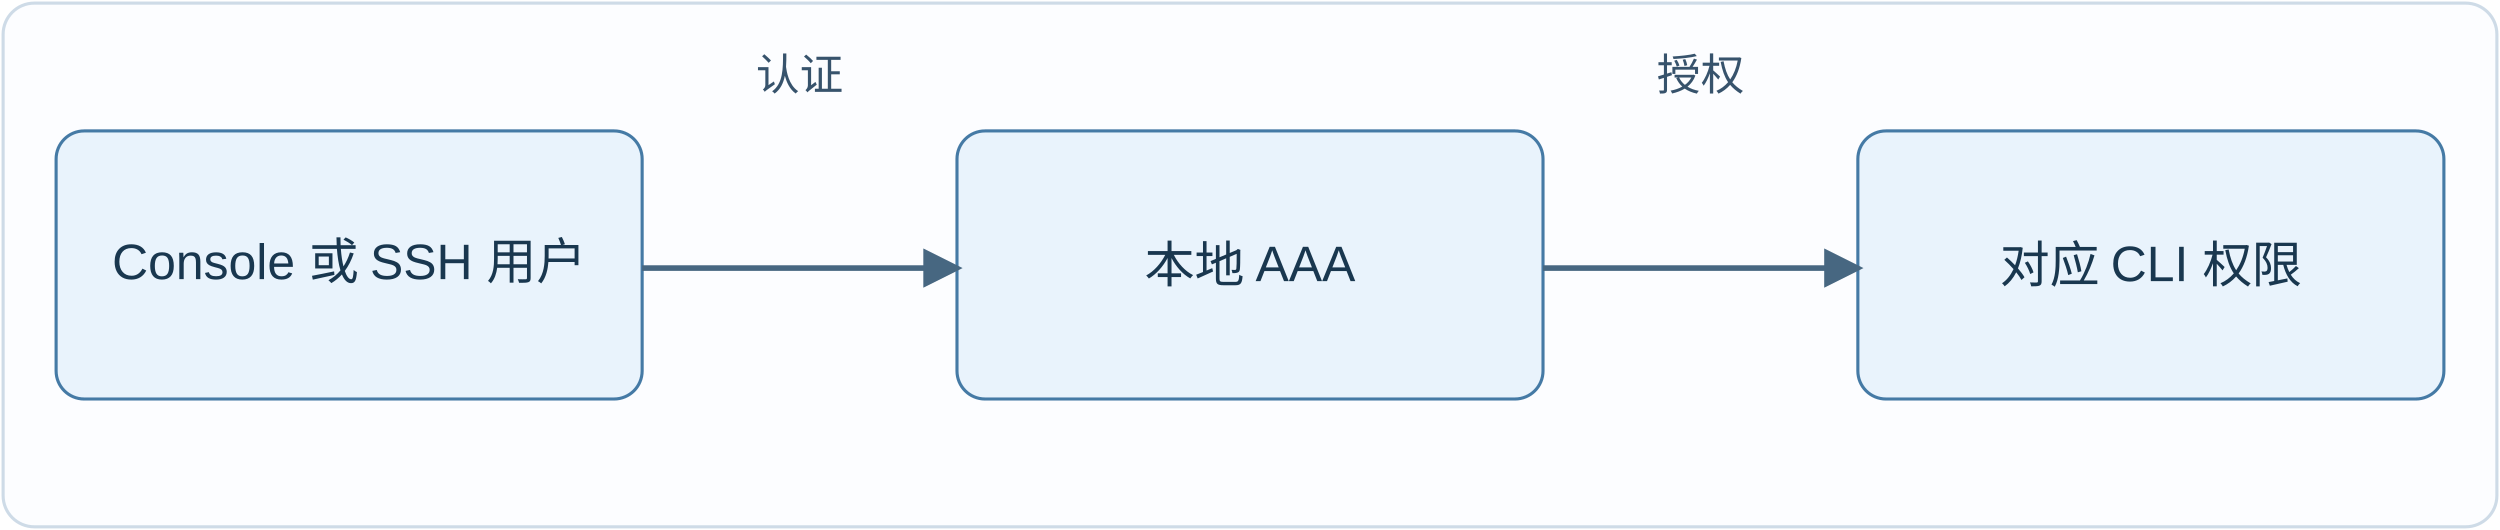
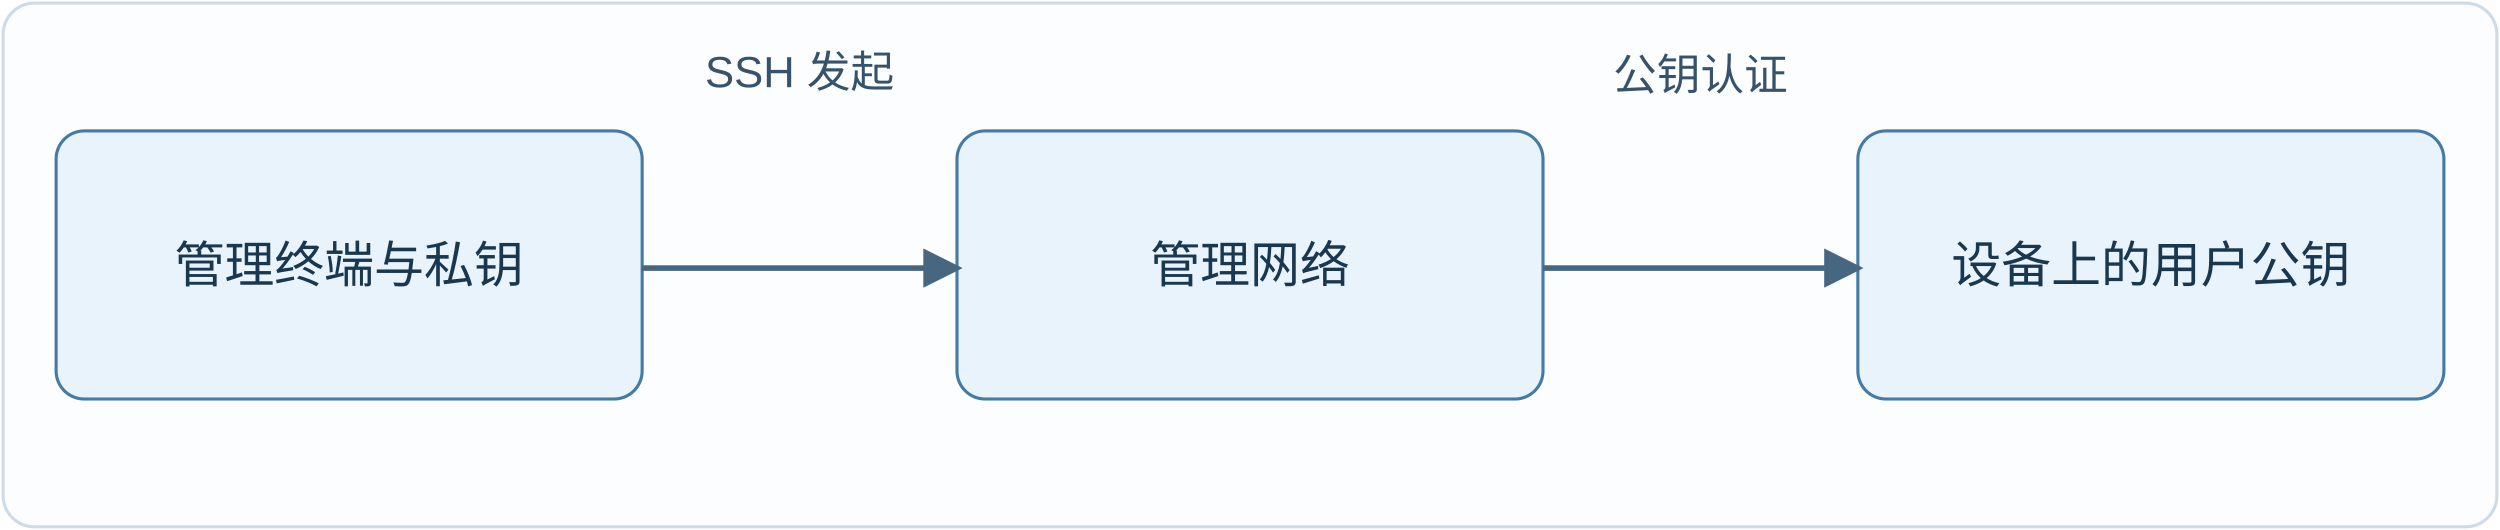
<svg xmlns="http://www.w3.org/2000/svg" viewBox="0 0 802 170" role="img" aria-labelledby="label">
  <defs>
    <marker id="arrow" markerWidth="7" markerHeight="7" refX="6" refY="3.5" orient="auto">
      <path d="M 0 0 L 7 3.5 L 0 7 Z" fill="#476781" />
    </marker>
  </defs>
  <rect x="1" y="1" width="800" height="168" rx="10" fill="#fcfdff" stroke="#cedbe7" />
  <g font-family="Arial, Microsoft YaHei, PingFang SC, sans-serif" text-anchor="middle" dominant-baseline="middle">
    <rect x="18" y="42" width="188" height="86" rx="9" fill="#e9f3fc" stroke="#457aa5" />
-     <text x="112" y="85" font-size="16" fill="#19374f">Console 或 SSH 用户</text>
+     <text x="112" y="85" font-size="16" fill="#19374f">管理终端与私钥</text>
    <rect x="307" y="42" width="188" height="86" rx="9" fill="#e9f3fc" stroke="#457aa5" />
-     <text x="401" y="85" font-size="16" fill="#19374f">本地 AAA</text>
+     <text x="401" y="85" font-size="16" fill="#19374f">管理网络</text>
    <rect x="596" y="42" width="188" height="86" rx="9" fill="#e9f3fc" stroke="#457aa5" />
-     <text x="690" y="85" font-size="16" fill="#19374f">对应 CLI 权限</text>
+     <text x="690" y="85" font-size="16" fill="#19374f">设备上的用户公钥</text>
    <path d="M 206 86 L 307 86" stroke="#476781" stroke-width="1.8" marker-end="url(#arrow)" fill="none" />
-     <text x="256.5" y="24" font-size="14" fill="#37536c">认证</text>
+     <text x="256.5" y="24" font-size="14" fill="#37536c">SSH 发起</text>
    <path d="M 495 86 L 596 86" stroke="#476781" stroke-width="1.8" marker-end="url(#arrow)" fill="none" />
-     <text x="545.5" y="24" font-size="14" fill="#37536c">授权</text>
+     <text x="545.5" y="24" font-size="14" fill="#37536c">公钥认证</text>
  </g>
</svg>
